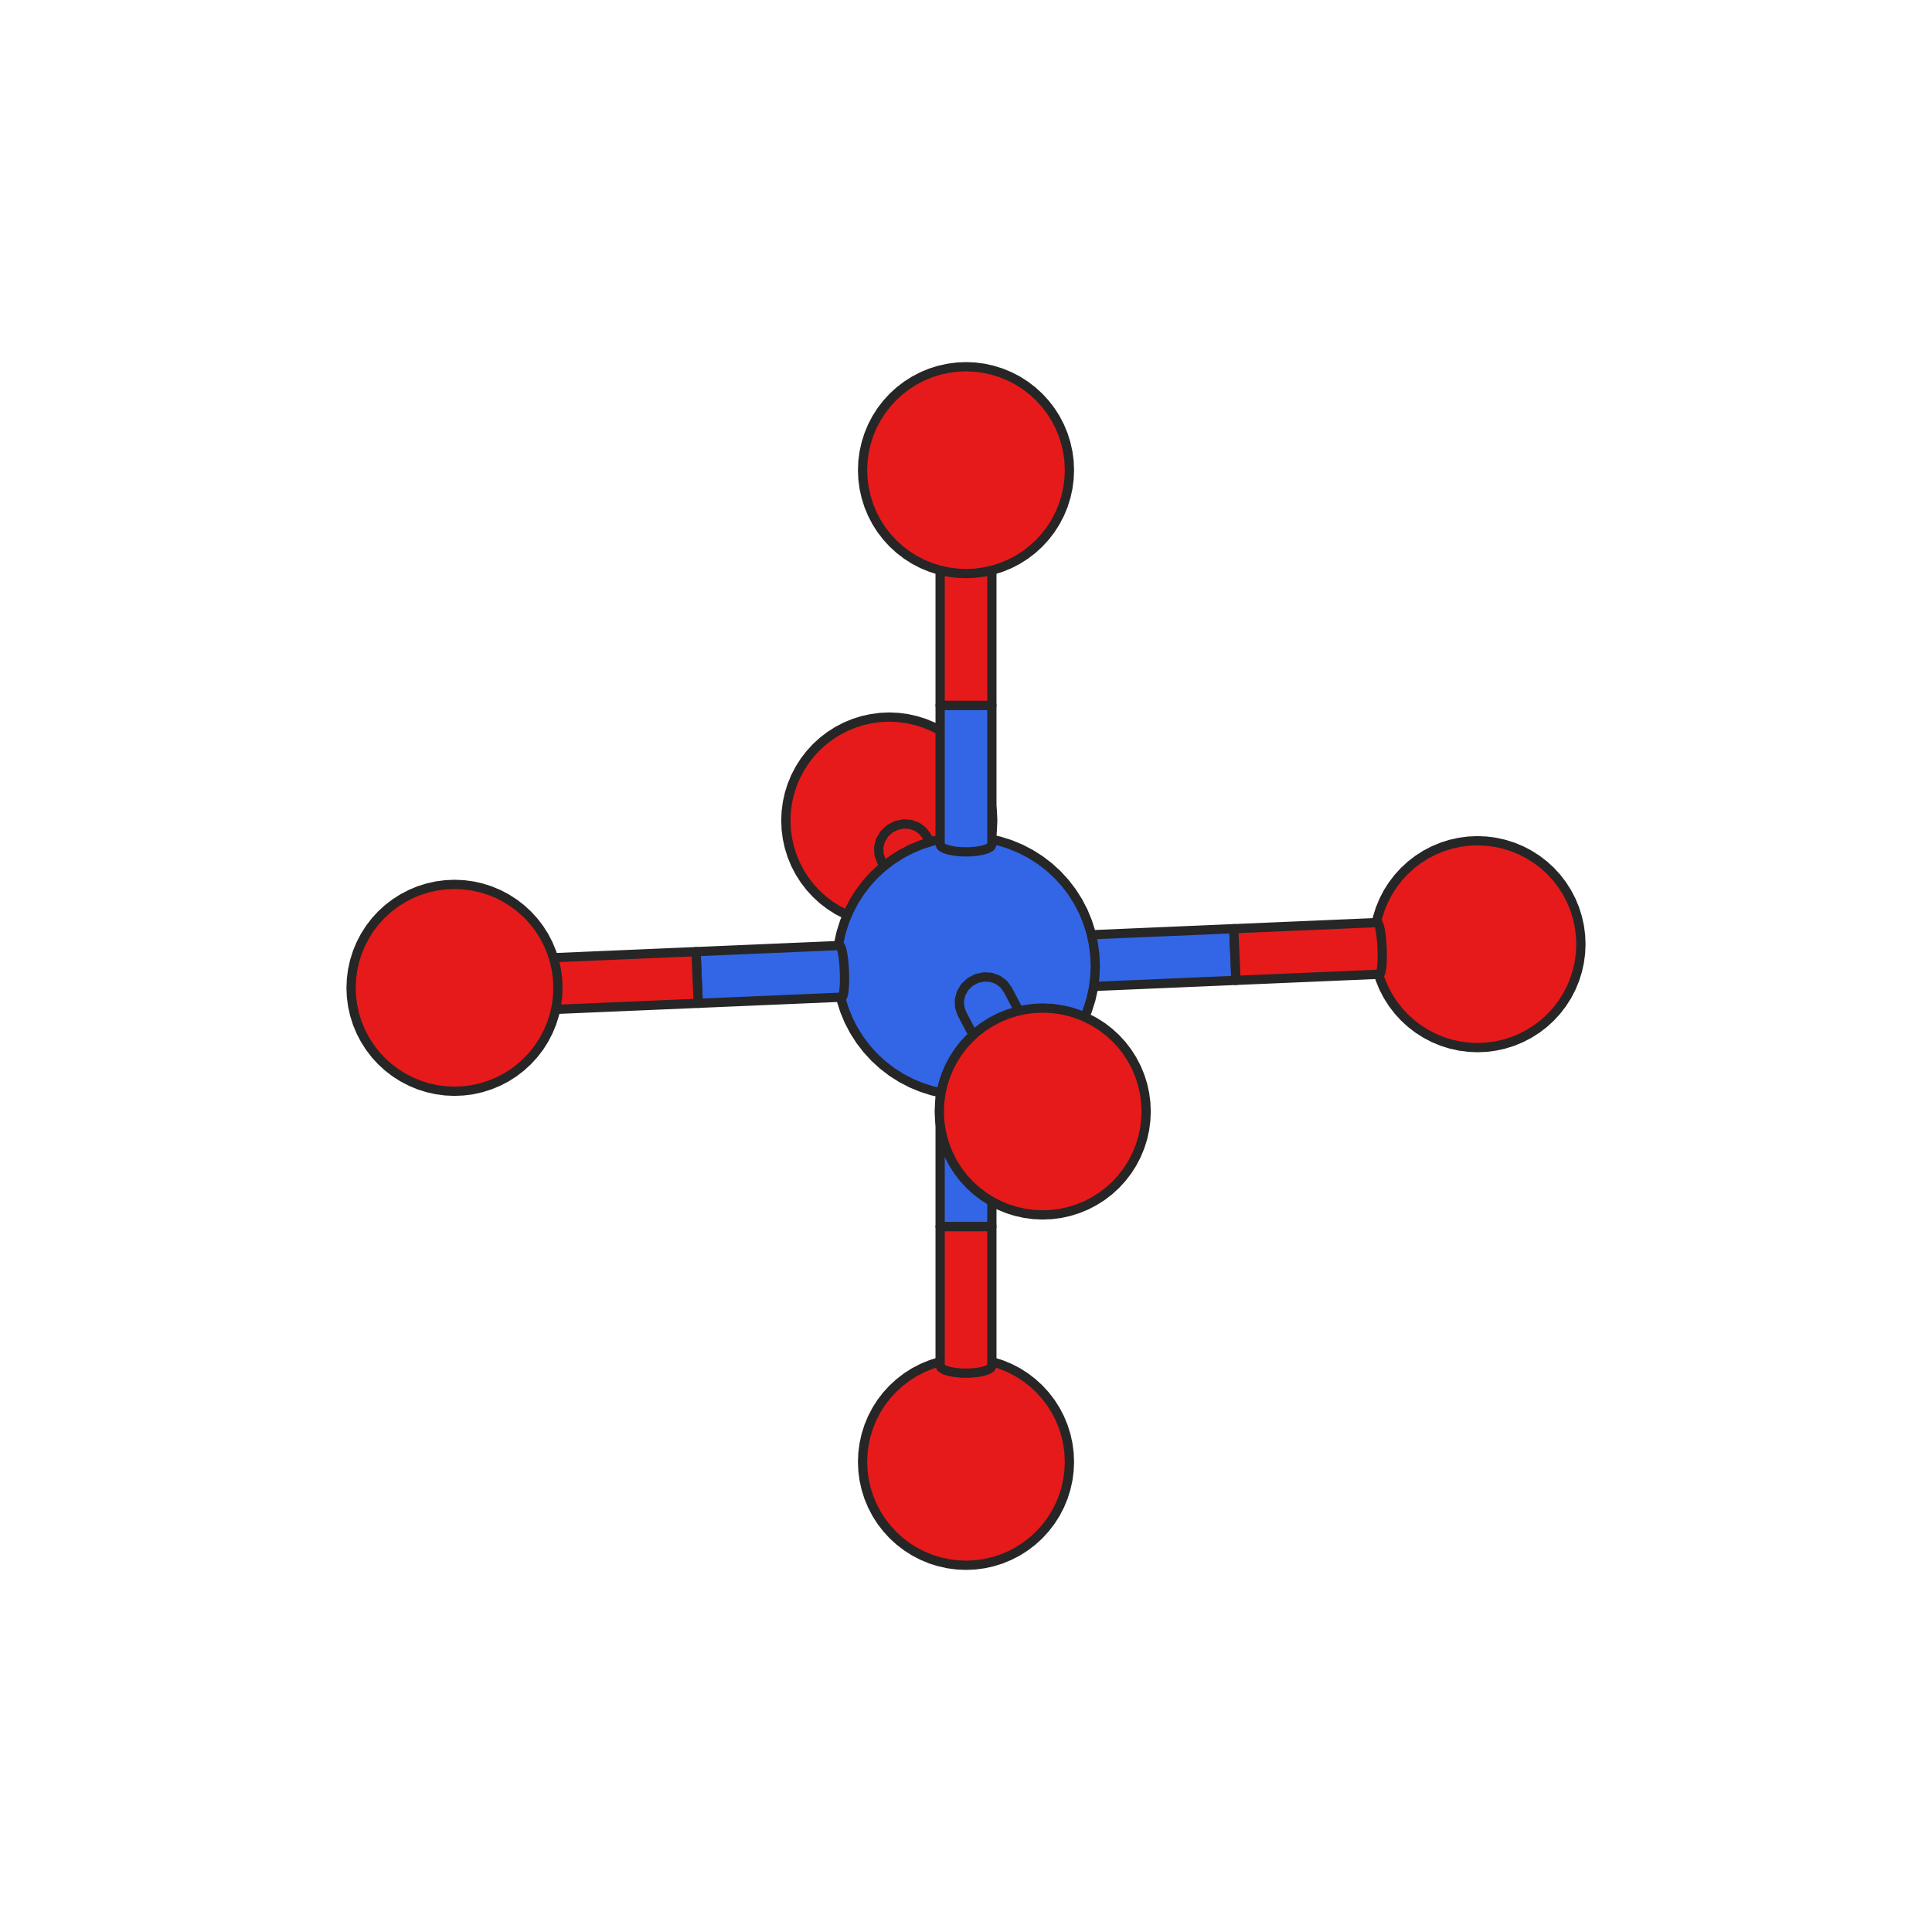
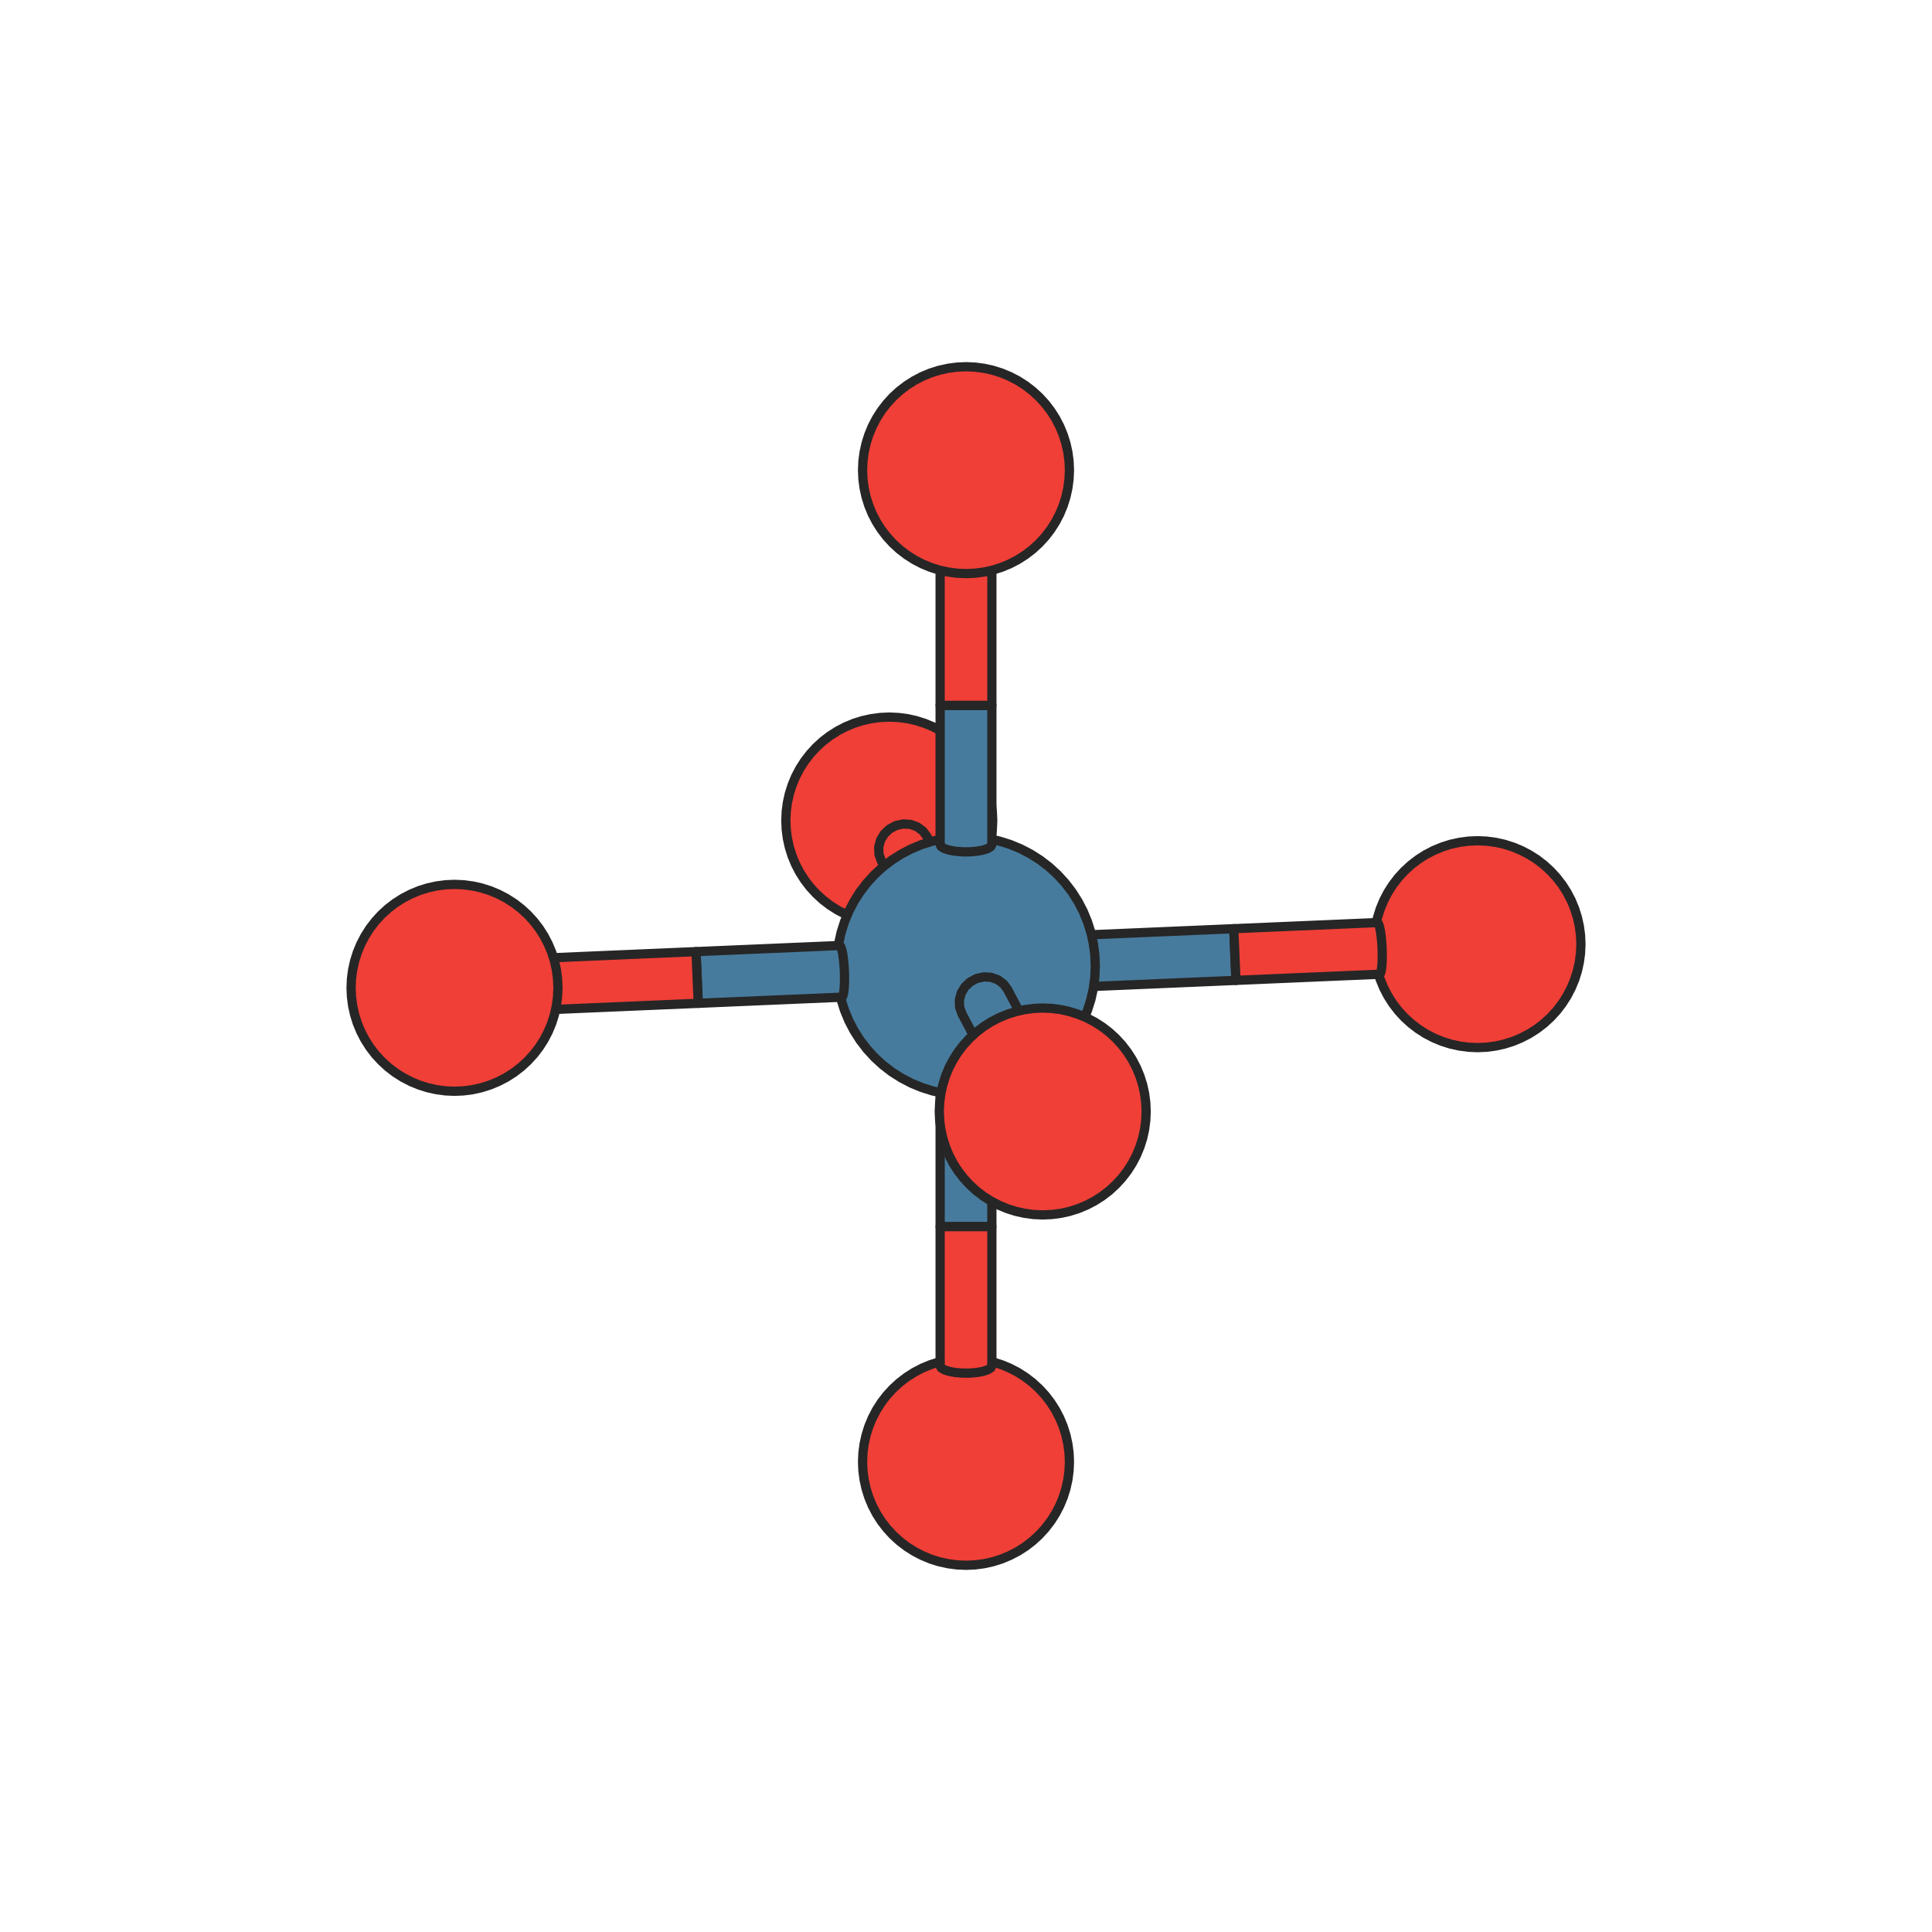
<svg xmlns="http://www.w3.org/2000/svg" width="208.8pt" height="208.8pt" viewBox="0 0 208.8 208.8" version="1.1">
  <defs>
    <style type="text/css">*{stroke-linejoin: round; stroke-linecap: butt}</style>
  </defs>
  <g id="figure_1">
    <g id="patch_1">
      <path d="M 0 208.8  L 208.8 208.8  L 208.8 0  L 0 0  z " style="fill: #ffffff" />
    </g>
    <g id="axes_1">
      <g id="PolyCollection_1">
-         <path d="M 107.288 88.677  L 107.245 87.703  L 107.118 86.736  L 106.907 85.784  L 106.613 84.854  L 106.24 83.953  L 105.79 83.088  L 105.266 82.265  L 104.672 81.492  L 104.013 80.773  L 103.294 80.114  L 102.52 79.52  L 101.698 78.996  L 100.833 78.546  L 99.932 78.172  L 99.002 77.879  L 98.05 77.668  L 97.083 77.541  L 96.108 77.498  L 95.134 77.541  L 94.167 77.668  L 93.215 77.879  L 92.285 78.172  L 91.384 78.546  L 90.519 78.996  L 89.696 79.52  L 88.922 80.114  L 88.203 80.773  L 87.545 81.492  L 86.951 82.265  L 86.427 83.088  L 85.976 83.953  L 85.603 84.854  L 85.31 85.784  L 85.099 86.736  L 84.972 87.703  L 84.929 88.677  L 84.972 89.652  L 85.099 90.619  L 85.31 91.571  L 85.603 92.501  L 85.976 93.402  L 86.427 94.267  L 86.951 95.09  L 87.545 95.863  L 88.203 96.582  L 88.922 97.241  L 89.696 97.835  L 90.519 98.359  L 91.384 98.809  L 92.285 99.183  L 93.215 99.476  L 94.167 99.687  L 95.134 99.814  L 96.108 99.857  L 97.083 99.814  L 98.05 99.687  L 99.002 99.476  L 99.932 99.183  L 100.833 98.809  L 101.698 98.359  L 102.52 97.835  L 103.294 97.241  L 104.013 96.582  L 104.672 95.863  L 105.266 95.09  L 105.79 94.267  L 106.24 93.402  L 106.613 92.501  L 106.907 91.571  L 107.118 90.619  L 107.245 89.652  L 107.288 88.677  z " clip-path="url(#p49902797a4)" style="fill: #e61a1a; stroke: #262626" />
-         <path d="M 115.579 157.988  L 115.537 157.013  L 115.409 156.046  L 115.198 155.094  L 114.905 154.164  L 114.532 153.263  L 114.082 152.398  L 113.558 151.575  L 112.964 150.802  L 112.305 150.083  L 111.586 149.424  L 110.812 148.83  L 109.99 148.306  L 109.125 147.856  L 108.224 147.483  L 107.293 147.189  L 106.341 146.978  L 105.374 146.851  L 104.4 146.808  L 103.426 146.851  L 102.459 146.978  L 101.507 147.189  L 100.576 147.483  L 99.675 147.856  L 98.81 148.306  L 97.988 148.83  L 97.214 149.424  L 96.495 150.083  L 95.836 150.802  L 95.242 151.575  L 94.718 152.398  L 94.268 153.263  L 93.895 154.164  L 93.602 155.094  L 93.391 156.046  L 93.263 157.013  L 93.221 157.988  L 93.263 158.962  L 93.391 159.929  L 93.602 160.881  L 93.895 161.811  L 94.268 162.712  L 94.718 163.577  L 95.242 164.4  L 95.836 165.173  L 96.495 165.893  L 97.214 166.551  L 97.988 167.145  L 98.81 167.669  L 99.675 168.119  L 100.576 168.493  L 101.507 168.786  L 102.459 168.997  L 103.426 169.124  L 104.4 169.167  L 105.374 169.124  L 106.341 168.997  L 107.293 168.786  L 108.224 168.493  L 109.125 168.119  L 109.99 167.669  L 110.812 167.145  L 111.586 166.551  L 112.305 165.893  L 112.964 165.173  L 113.558 164.4  L 114.082 163.577  L 114.532 162.712  L 114.905 161.811  L 115.198 160.881  L 115.409 159.929  L 115.537 158.962  L 115.579 157.988  z " clip-path="url(#p49902797a4)" style="fill: #e61a1a; stroke: #262626" />
-         <path d="M 170.857 102.042  L 170.815 101.067  L 170.687 100.1  L 170.476 99.148  L 170.183 98.218  L 169.81 97.317  L 169.359 96.452  L 168.835 95.629  L 168.242 94.856  L 167.583 94.137  L 166.864 93.478  L 166.09 92.884  L 165.267 92.36  L 164.402 91.91  L 163.501 91.537  L 162.571 91.243  L 161.619 91.032  L 160.652 90.905  L 159.678 90.862  L 158.703 90.905  L 157.737 91.032  L 156.784 91.243  L 155.854 91.537  L 154.953 91.91  L 154.088 92.36  L 153.266 92.884  L 152.492 93.478  L 151.773 94.137  L 151.114 94.856  L 150.52 95.629  L 149.996 96.452  L 149.546 97.317  L 149.173 98.218  L 148.879 99.148  L 148.668 100.1  L 148.541 101.067  L 148.499 102.042  L 148.541 103.016  L 148.668 103.983  L 148.879 104.935  L 149.173 105.865  L 149.546 106.766  L 149.996 107.631  L 150.52 108.454  L 151.114 109.228  L 151.773 109.947  L 152.492 110.605  L 153.266 111.199  L 154.088 111.723  L 154.953 112.173  L 155.854 112.547  L 156.784 112.84  L 157.737 113.051  L 158.703 113.178  L 159.678 113.221  L 160.652 113.178  L 161.619 113.051  L 162.571 112.84  L 163.501 112.547  L 164.402 112.173  L 165.267 111.723  L 166.09 111.199  L 166.864 110.605  L 167.583 109.947  L 168.242 109.228  L 168.835 108.454  L 169.359 107.631  L 169.81 106.766  L 170.183 105.865  L 170.476 104.935  L 170.687 103.983  L 170.815 103.016  L 170.857 102.042  z " clip-path="url(#p49902797a4)" style="fill: #e61a1a; stroke: #262626" />
-         <path d="M 99.897 101.853  L 100.345 102.46  L 100.958 102.913  L 101.684 103.174  L 102.466 103.222  L 103.241 103.054  L 103.944 102.683  L 104.52 102.139  L 104.922 101.466  L 105.117 100.719  L 105.089 99.958  L 104.841 99.245  L 102.514 94.832  L 97.569 97.439  z " clip-path="url(#p49902797a4)" style="fill: #3366e6; stroke: #262626" />
-         <path d="M 97.569 97.439  L 102.514 94.832  L 100.186 90.418  L 99.738 89.811  L 99.125 89.358  L 98.399 89.097  L 97.617 89.049  L 96.842 89.217  L 96.139 89.588  L 95.563 90.132  L 95.161 90.805  L 94.966 91.552  L 94.994 92.313  L 95.242 93.026  z " clip-path="url(#p49902797a4)" style="fill: #e61a1a; stroke: #262626" />
-         <path d="M 107.195 117.526  L 107.082 117.302  L 106.751 117.096  L 106.23 116.925  L 105.561 116.803  L 104.798 116.739  L 104.002 116.739  L 103.239 116.803  L 102.57 116.925  L 102.049 117.096  L 101.718 117.302  L 101.605 117.526  L 101.605 132.568  L 107.195 132.568  z " clip-path="url(#p49902797a4)" style="fill: #3366e6; stroke: #262626" />
-         <path d="M 107.195 132.568  L 101.605 132.568  L 101.605 147.61  L 101.718 147.834  L 102.049 148.04  L 102.57 148.211  L 103.239 148.333  L 104.002 148.397  L 104.798 148.397  L 105.561 148.333  L 106.23 148.211  L 106.751 148.04  L 107.082 147.834  L 107.195 147.61  z " clip-path="url(#p49902797a4)" style="fill: #e61a1a; stroke: #262626" />
-         <path d="M 117.821 101.03  L 117.714 101.148  L 117.625 101.482  L 117.562 102.007  L 117.53 102.678  L 117.53 103.442  L 117.564 104.236  L 117.629 104.998  L 117.718 105.664  L 117.826 106.18  L 117.943 106.506  L 118.059 106.615  L 133.576 105.953  L 133.338 100.368  z " clip-path="url(#p49902797a4)" style="fill: #3366e6; stroke: #262626" />
-         <path d="M 133.338 100.368  L 133.576 105.953  L 149.092 105.291  L 149.2 105.173  L 149.288 104.838  L 149.351 104.314  L 149.384 103.643  L 149.383 102.879  L 149.349 102.084  L 149.285 101.323  L 149.195 100.657  L 149.088 100.14  L 148.971 99.814  L 148.854 99.706  z " clip-path="url(#p49902797a4)" style="fill: #e61a1a; stroke: #262626" />
-         <path d="M 118.374 104.4  L 118.321 103.182  L 118.162 101.973  L 117.898 100.783  L 117.531 99.621  L 117.065 98.494  L 116.502 97.413  L 115.847 96.385  L 115.105 95.418  L 114.281 94.519  L 113.382 93.695  L 112.415 92.953  L 111.387 92.298  L 110.306 91.735  L 109.179 91.269  L 108.017 90.902  L 106.827 90.638  L 105.618 90.479  L 104.4 90.426  L 103.182 90.479  L 101.973 90.638  L 100.783 90.902  L 99.621 91.269  L 98.494 91.735  L 97.413 92.298  L 96.385 92.953  L 95.418 93.695  L 94.519 94.519  L 93.695 95.418  L 92.953 96.385  L 92.298 97.413  L 91.735 98.494  L 91.269 99.621  L 90.902 100.783  L 90.638 101.973  L 90.479 103.182  L 90.426 104.4  L 90.479 105.618  L 90.638 106.827  L 90.902 108.017  L 91.269 109.179  L 91.735 110.306  L 92.298 111.387  L 92.953 112.415  L 93.695 113.382  L 94.519 114.281  L 95.418 115.105  L 96.385 115.847  L 97.413 116.502  L 98.494 117.065  L 99.621 117.531  L 100.783 117.898  L 101.973 118.162  L 103.182 118.321  L 104.4 118.374  L 105.618 118.321  L 106.827 118.162  L 108.017 117.898  L 109.179 117.531  L 110.306 117.065  L 111.387 116.502  L 112.415 115.847  L 113.382 115.105  L 114.281 114.281  L 115.105 113.382  L 115.847 112.415  L 116.502 111.387  L 117.065 110.306  L 117.531 109.179  L 117.898 108.017  L 118.162 106.827  L 118.321 105.618  L 118.374 104.4  z " clip-path="url(#p49902797a4)" style="fill: #3366e6; stroke: #262626" />
-         <path d="M 90.979 107.77  L 91.086 107.652  L 91.175 107.318  L 91.238 106.793  L 91.27 106.122  L 91.27 105.358  L 91.236 104.564  L 91.171 103.802  L 91.082 103.136  L 90.974 102.62  L 90.857 102.294  L 90.741 102.185  L 75.224 102.847  L 75.462 108.432  z " clip-path="url(#p49902797a4)" style="fill: #3366e6; stroke: #262626" />
-         <path d="M 75.462 108.432  L 75.224 102.847  L 59.708 103.509  L 59.601 103.627  L 59.512 103.962  L 59.449 104.486  L 59.416 105.157  L 59.417 105.921  L 59.451 106.716  L 59.515 107.477  L 59.605 108.143  L 59.712 108.66  L 59.829 108.986  L 59.946 109.094  z " clip-path="url(#p49902797a4)" style="fill: #e61a1a; stroke: #262626" />
-         <path d="M 60.301 106.758  L 60.259 105.784  L 60.132 104.817  L 59.921 103.865  L 59.627 102.935  L 59.254 102.034  L 58.804 101.169  L 58.28 100.346  L 57.686 99.572  L 57.027 98.853  L 56.308 98.195  L 55.534 97.601  L 54.712 97.077  L 53.847 96.627  L 52.946 96.253  L 52.016 95.96  L 51.063 95.749  L 50.097 95.622  L 49.122 95.579  L 48.148 95.622  L 47.181 95.749  L 46.229 95.96  L 45.299 96.253  L 44.398 96.627  L 43.533 97.077  L 42.71 97.601  L 41.936 98.195  L 41.217 98.853  L 40.558 99.572  L 39.965 100.346  L 39.441 101.169  L 38.99 102.034  L 38.617 102.935  L 38.324 103.865  L 38.113 104.817  L 37.985 105.784  L 37.943 106.758  L 37.985 107.733  L 38.113 108.7  L 38.324 109.652  L 38.617 110.582  L 38.99 111.483  L 39.441 112.348  L 39.965 113.171  L 40.558 113.944  L 41.217 114.663  L 41.936 115.322  L 42.71 115.916  L 43.533 116.44  L 44.398 116.89  L 45.299 117.263  L 46.229 117.557  L 47.181 117.768  L 48.148 117.895  L 49.122 117.938  L 50.097 117.895  L 51.063 117.768  L 52.016 117.557  L 52.946 117.263  L 53.847 116.89  L 54.712 116.44  L 55.534 115.916  L 56.308 115.322  L 57.027 114.663  L 57.686 113.944  L 58.28 113.171  L 58.804 112.348  L 59.254 111.483  L 59.627 110.582  L 59.921 109.652  L 60.132 108.7  L 60.259 107.733  L 60.301 106.758  z " clip-path="url(#p49902797a4)" style="fill: #e61a1a; stroke: #262626" />
-         <path d="M 101.605 91.274  L 101.718 91.498  L 102.049 91.704  L 102.57 91.875  L 103.239 91.997  L 104.002 92.061  L 104.798 92.061  L 105.561 91.997  L 106.23 91.875  L 106.751 91.704  L 107.082 91.498  L 107.195 91.274  L 107.195 76.232  L 101.605 76.232  z " clip-path="url(#p49902797a4)" style="fill: #3366e6; stroke: #262626" />
-         <path d="M 101.605 76.232  L 107.195 76.232  L 107.195 61.19  L 107.082 60.966  L 106.751 60.76  L 106.23 60.589  L 105.561 60.467  L 104.798 60.403  L 104.002 60.403  L 103.239 60.467  L 102.57 60.589  L 102.049 60.76  L 101.718 60.966  L 101.605 61.19  z " clip-path="url(#p49902797a4)" style="fill: #e61a1a; stroke: #262626" />
-         <path d="M 115.579 50.812  L 115.537 49.838  L 115.409 48.871  L 115.198 47.919  L 114.905 46.989  L 114.532 46.088  L 114.082 45.223  L 113.558 44.4  L 112.964 43.627  L 112.305 42.907  L 111.586 42.249  L 110.812 41.655  L 109.99 41.131  L 109.125 40.681  L 108.224 40.307  L 107.293 40.014  L 106.341 39.803  L 105.374 39.676  L 104.4 39.633  L 103.426 39.676  L 102.459 39.803  L 101.507 40.014  L 100.576 40.307  L 99.675 40.681  L 98.81 41.131  L 97.988 41.655  L 97.214 42.249  L 96.495 42.907  L 95.836 43.627  L 95.242 44.4  L 94.718 45.223  L 94.268 46.088  L 93.895 46.989  L 93.602 47.919  L 93.391 48.871  L 93.263 49.838  L 93.221 50.812  L 93.263 51.787  L 93.391 52.754  L 93.602 53.706  L 93.895 54.636  L 94.268 55.537  L 94.718 56.402  L 95.242 57.225  L 95.836 57.998  L 96.495 58.717  L 97.214 59.376  L 97.988 59.97  L 98.81 60.494  L 99.675 60.944  L 100.576 61.317  L 101.507 61.611  L 102.459 61.822  L 103.426 61.949  L 104.4 61.992  L 105.374 61.949  L 106.341 61.822  L 107.293 61.611  L 108.224 61.317  L 109.125 60.944  L 109.99 60.494  L 110.812 59.97  L 111.586 59.376  L 112.305 58.717  L 112.964 57.998  L 113.558 57.225  L 114.082 56.402  L 114.532 55.537  L 114.905 54.636  L 115.198 53.706  L 115.409 52.754  L 115.537 51.787  L 115.579 50.812  z " clip-path="url(#p49902797a4)" style="fill: #e61a1a; stroke: #262626" />
-         <path d="M 108.903 106.947  L 108.455 106.34  L 107.842 105.887  L 107.116 105.626  L 106.334 105.578  L 105.559 105.746  L 104.856 106.117  L 104.28 106.661  L 103.878 107.334  L 103.683 108.081  L 103.711 108.842  L 103.959 109.555  L 106.286 113.968  L 111.231 111.361  z " clip-path="url(#p49902797a4)" style="fill: #3366e6; stroke: #262626" />
-         <path d="M 111.231 111.361  L 106.286 113.968  L 108.614 118.382  L 109.062 118.989  L 109.675 119.442  L 110.401 119.703  L 111.183 119.751  L 111.958 119.583  L 112.661 119.212  L 113.237 118.668  L 113.639 117.995  L 113.834 117.248  L 113.806 116.487  L 113.558 115.774  z " clip-path="url(#p49902797a4)" style="fill: #e61a1a; stroke: #262626" />
-         <path d="M 123.871 120.123  L 123.828 119.148  L 123.701 118.181  L 123.49 117.229  L 123.197 116.299  L 122.824 115.398  L 122.373 114.533  L 121.849 113.71  L 121.255 112.937  L 120.597 112.218  L 119.878 111.559  L 119.104 110.965  L 118.281 110.441  L 117.416 109.991  L 116.515 109.617  L 115.585 109.324  L 114.633 109.113  L 113.666 108.986  L 112.692 108.943  L 111.717 108.986  L 110.75 109.113  L 109.798 109.324  L 108.868 109.617  L 107.967 109.991  L 107.102 110.441  L 106.28 110.965  L 105.506 111.559  L 104.787 112.218  L 104.128 112.937  L 103.534 113.71  L 103.01 114.533  L 102.56 115.398  L 102.187 116.299  L 101.893 117.229  L 101.682 118.181  L 101.555 119.148  L 101.512 120.123  L 101.555 121.097  L 101.682 122.064  L 101.893 123.016  L 102.187 123.946  L 102.56 124.847  L 103.01 125.712  L 103.534 126.535  L 104.128 127.308  L 104.787 128.027  L 105.506 128.686  L 106.28 129.28  L 107.102 129.804  L 107.967 130.254  L 108.868 130.628  L 109.798 130.921  L 110.75 131.132  L 111.717 131.259  L 112.692 131.302  L 113.666 131.259  L 114.633 131.132  L 115.585 130.921  L 116.515 130.628  L 117.416 130.254  L 118.281 129.804  L 119.104 129.28  L 119.878 128.686  L 120.597 128.027  L 121.255 127.308  L 121.849 126.535  L 122.373 125.712  L 122.824 124.847  L 123.197 123.946  L 123.49 123.016  L 123.701 122.064  L 123.828 121.097  L 123.871 120.123  z " clip-path="url(#p49902797a4)" style="fill: #e61a1a; stroke: #262626" />
+         <path d="M 107.288 88.677  L 107.245 87.703  L 107.118 86.736  L 106.907 85.784  L 106.613 84.854  L 106.24 83.953  L 105.79 83.088  L 105.266 82.265  L 104.672 81.492  L 104.013 80.773  L 103.294 80.114  L 102.52 79.52  L 101.698 78.996  L 100.833 78.546  L 99.932 78.172  L 99.002 77.879  L 98.05 77.668  L 97.083 77.541  L 96.108 77.498  L 95.134 77.541  L 94.167 77.668  L 93.215 77.879  L 92.285 78.172  L 91.384 78.546  L 90.519 78.996  L 89.696 79.52  L 88.922 80.114  L 88.203 80.773  L 87.545 81.492  L 86.951 82.265  L 86.427 83.088  L 85.976 83.953  L 85.603 84.854  L 85.31 85.784  L 85.099 86.736  L 84.972 87.703  L 84.929 88.677  L 84.972 89.652  L 85.099 90.619  L 85.31 91.571  L 85.603 92.501  L 85.976 93.402  L 86.427 94.267  L 86.951 95.09  L 87.545 95.863  L 88.203 96.582  L 88.922 97.241  L 89.696 97.835  L 90.519 98.359  L 91.384 98.809  L 92.285 99.183  L 93.215 99.476  L 94.167 99.687  L 95.134 99.814  L 96.108 99.857  L 97.083 99.814  L 98.05 99.687  L 99.002 99.476  L 99.932 99.183  L 100.833 98.809  L 101.698 98.359  L 102.52 97.835  L 103.294 97.241  L 104.013 96.582  L 104.672 95.863  L 105.266 95.09  L 105.79 94.267  L 106.24 93.402  L 106.613 92.501  L 106.907 91.571  L 107.118 90.619  L 107.245 89.652  L 107.288 88.677  z " clip-path="url(#p152fdae60b)" style="fill: #f03f37; stroke: #262626" />
+         <path d="M 115.579 157.988  L 115.537 157.013  L 115.409 156.046  L 115.198 155.094  L 114.905 154.164  L 114.532 153.263  L 114.082 152.398  L 113.558 151.575  L 112.964 150.802  L 112.305 150.083  L 111.586 149.424  L 110.812 148.83  L 109.99 148.306  L 109.125 147.856  L 108.224 147.483  L 107.293 147.189  L 106.341 146.978  L 105.374 146.851  L 104.4 146.808  L 103.426 146.851  L 102.459 146.978  L 101.507 147.189  L 100.576 147.483  L 99.675 147.856  L 98.81 148.306  L 97.988 148.83  L 97.214 149.424  L 96.495 150.083  L 95.836 150.802  L 95.242 151.575  L 94.718 152.398  L 94.268 153.263  L 93.895 154.164  L 93.602 155.094  L 93.391 156.046  L 93.263 157.013  L 93.221 157.988  L 93.263 158.962  L 93.391 159.929  L 93.602 160.881  L 93.895 161.811  L 94.268 162.712  L 94.718 163.577  L 95.242 164.4  L 95.836 165.173  L 96.495 165.893  L 97.214 166.551  L 97.988 167.145  L 98.81 167.669  L 99.675 168.119  L 100.576 168.493  L 101.507 168.786  L 102.459 168.997  L 103.426 169.124  L 104.4 169.167  L 105.374 169.124  L 106.341 168.997  L 107.293 168.786  L 108.224 168.493  L 109.125 168.119  L 109.99 167.669  L 110.812 167.145  L 111.586 166.551  L 112.305 165.893  L 112.964 165.173  L 113.558 164.4  L 114.082 163.577  L 114.532 162.712  L 114.905 161.811  L 115.198 160.881  L 115.409 159.929  L 115.537 158.962  L 115.579 157.988  z " clip-path="url(#p152fdae60b)" style="fill: #f03f37; stroke: #262626" />
+         <path d="M 170.857 102.042  L 170.815 101.067  L 170.687 100.1  L 170.476 99.148  L 170.183 98.218  L 169.81 97.317  L 169.359 96.452  L 168.835 95.629  L 168.242 94.856  L 167.583 94.137  L 166.864 93.478  L 166.09 92.884  L 165.267 92.36  L 164.402 91.91  L 163.501 91.537  L 162.571 91.243  L 161.619 91.032  L 160.652 90.905  L 159.678 90.862  L 158.703 90.905  L 157.737 91.032  L 156.784 91.243  L 155.854 91.537  L 154.953 91.91  L 154.088 92.36  L 153.266 92.884  L 152.492 93.478  L 151.773 94.137  L 151.114 94.856  L 150.52 95.629  L 149.996 96.452  L 149.546 97.317  L 149.173 98.218  L 148.879 99.148  L 148.668 100.1  L 148.541 101.067  L 148.499 102.042  L 148.541 103.016  L 148.668 103.983  L 148.879 104.935  L 149.173 105.865  L 149.546 106.766  L 149.996 107.631  L 150.52 108.454  L 151.114 109.228  L 151.773 109.947  L 152.492 110.605  L 153.266 111.199  L 154.088 111.723  L 154.953 112.173  L 155.854 112.547  L 156.784 112.84  L 157.737 113.051  L 158.703 113.178  L 159.678 113.221  L 160.652 113.178  L 161.619 113.051  L 162.571 112.84  L 163.501 112.547  L 164.402 112.173  L 165.267 111.723  L 166.09 111.199  L 166.864 110.605  L 167.583 109.947  L 168.242 109.228  L 168.835 108.454  L 169.359 107.631  L 169.81 106.766  L 170.183 105.865  L 170.476 104.935  L 170.687 103.983  L 170.815 103.016  L 170.857 102.042  z " clip-path="url(#p152fdae60b)" style="fill: #f03f37; stroke: #262626" />
+         <path d="M 99.897 101.853  L 100.345 102.46  L 100.958 102.913  L 101.684 103.174  L 102.466 103.222  L 103.241 103.054  L 103.944 102.683  L 104.52 102.139  L 104.922 101.466  L 105.117 100.719  L 105.089 99.958  L 104.841 99.245  L 102.514 94.832  L 97.569 97.439  z " clip-path="url(#p152fdae60b)" style="fill: #477b9d; stroke: #262626" />
+         <path d="M 97.569 97.439  L 102.514 94.832  L 100.186 90.418  L 99.738 89.811  L 99.125 89.358  L 98.399 89.097  L 97.617 89.049  L 96.842 89.217  L 96.139 89.588  L 95.563 90.132  L 95.161 90.805  L 94.966 91.552  L 94.994 92.313  L 95.242 93.026  z " clip-path="url(#p152fdae60b)" style="fill: #f03f37; stroke: #262626" />
+         <path d="M 107.195 117.526  L 107.082 117.302  L 106.751 117.096  L 106.23 116.925  L 105.561 116.803  L 104.798 116.739  L 104.002 116.739  L 103.239 116.803  L 102.57 116.925  L 102.049 117.096  L 101.718 117.302  L 101.605 117.526  L 101.605 132.568  L 107.195 132.568  z " clip-path="url(#p152fdae60b)" style="fill: #477b9d; stroke: #262626" />
+         <path d="M 107.195 132.568  L 101.605 132.568  L 101.605 147.61  L 101.718 147.834  L 102.049 148.04  L 102.57 148.211  L 103.239 148.333  L 104.002 148.397  L 104.798 148.397  L 105.561 148.333  L 106.23 148.211  L 106.751 148.04  L 107.082 147.834  L 107.195 147.61  z " clip-path="url(#p152fdae60b)" style="fill: #f03f37; stroke: #262626" />
+         <path d="M 117.821 101.03  L 117.714 101.148  L 117.625 101.482  L 117.562 102.007  L 117.53 102.678  L 117.53 103.442  L 117.564 104.236  L 117.629 104.998  L 117.718 105.664  L 117.826 106.18  L 117.943 106.506  L 118.059 106.615  L 133.576 105.953  L 133.338 100.368  z " clip-path="url(#p152fdae60b)" style="fill: #477b9d; stroke: #262626" />
+         <path d="M 133.338 100.368  L 133.576 105.953  L 149.092 105.291  L 149.2 105.173  L 149.288 104.838  L 149.351 104.314  L 149.384 103.643  L 149.383 102.879  L 149.349 102.084  L 149.285 101.323  L 149.195 100.657  L 149.088 100.14  L 148.971 99.814  L 148.854 99.706  z " clip-path="url(#p152fdae60b)" style="fill: #f03f37; stroke: #262626" />
+         <path d="M 118.374 104.4  L 118.321 103.182  L 118.162 101.973  L 117.898 100.783  L 117.531 99.621  L 117.065 98.494  L 116.502 97.413  L 115.847 96.385  L 115.105 95.418  L 114.281 94.519  L 113.382 93.695  L 112.415 92.953  L 111.387 92.298  L 110.306 91.735  L 109.179 91.269  L 108.017 90.902  L 106.827 90.638  L 105.618 90.479  L 104.4 90.426  L 103.182 90.479  L 101.973 90.638  L 100.783 90.902  L 99.621 91.269  L 98.494 91.735  L 97.413 92.298  L 96.385 92.953  L 95.418 93.695  L 94.519 94.519  L 93.695 95.418  L 92.953 96.385  L 92.298 97.413  L 91.735 98.494  L 91.269 99.621  L 90.902 100.783  L 90.638 101.973  L 90.479 103.182  L 90.426 104.4  L 90.479 105.618  L 90.638 106.827  L 90.902 108.017  L 91.269 109.179  L 91.735 110.306  L 92.298 111.387  L 92.953 112.415  L 93.695 113.382  L 94.519 114.281  L 95.418 115.105  L 96.385 115.847  L 97.413 116.502  L 98.494 117.065  L 99.621 117.531  L 100.783 117.898  L 101.973 118.162  L 103.182 118.321  L 104.4 118.374  L 105.618 118.321  L 106.827 118.162  L 108.017 117.898  L 109.179 117.531  L 110.306 117.065  L 111.387 116.502  L 112.415 115.847  L 113.382 115.105  L 114.281 114.281  L 115.105 113.382  L 115.847 112.415  L 116.502 111.387  L 117.065 110.306  L 117.531 109.179  L 117.898 108.017  L 118.162 106.827  L 118.321 105.618  L 118.374 104.4  z " clip-path="url(#p152fdae60b)" style="fill: #477b9d; stroke: #262626" />
+         <path d="M 90.979 107.77  L 91.086 107.652  L 91.175 107.318  L 91.238 106.793  L 91.27 106.122  L 91.27 105.358  L 91.236 104.564  L 91.171 103.802  L 91.082 103.136  L 90.974 102.62  L 90.857 102.294  L 90.741 102.185  L 75.224 102.847  L 75.462 108.432  z " clip-path="url(#p152fdae60b)" style="fill: #477b9d; stroke: #262626" />
+         <path d="M 75.462 108.432  L 75.224 102.847  L 59.708 103.509  L 59.601 103.627  L 59.512 103.962  L 59.449 104.486  L 59.416 105.157  L 59.417 105.921  L 59.451 106.716  L 59.515 107.477  L 59.605 108.143  L 59.712 108.66  L 59.829 108.986  L 59.946 109.094  z " clip-path="url(#p152fdae60b)" style="fill: #f03f37; stroke: #262626" />
+         <path d="M 60.301 106.758  L 60.259 105.784  L 60.132 104.817  L 59.921 103.865  L 59.627 102.935  L 59.254 102.034  L 58.804 101.169  L 58.28 100.346  L 57.686 99.572  L 57.027 98.853  L 56.308 98.195  L 55.534 97.601  L 54.712 97.077  L 53.847 96.627  L 52.946 96.253  L 52.016 95.96  L 51.063 95.749  L 50.097 95.622  L 49.122 95.579  L 48.148 95.622  L 47.181 95.749  L 46.229 95.96  L 45.299 96.253  L 44.398 96.627  L 43.533 97.077  L 42.71 97.601  L 41.936 98.195  L 41.217 98.853  L 40.558 99.572  L 39.965 100.346  L 39.441 101.169  L 38.99 102.034  L 38.617 102.935  L 38.324 103.865  L 38.113 104.817  L 37.985 105.784  L 37.943 106.758  L 37.985 107.733  L 38.113 108.7  L 38.324 109.652  L 38.617 110.582  L 38.99 111.483  L 39.441 112.348  L 39.965 113.171  L 40.558 113.944  L 41.217 114.663  L 41.936 115.322  L 42.71 115.916  L 43.533 116.44  L 44.398 116.89  L 45.299 117.263  L 46.229 117.557  L 47.181 117.768  L 48.148 117.895  L 49.122 117.938  L 50.097 117.895  L 51.063 117.768  L 52.016 117.557  L 52.946 117.263  L 53.847 116.89  L 54.712 116.44  L 55.534 115.916  L 56.308 115.322  L 57.027 114.663  L 57.686 113.944  L 58.28 113.171  L 58.804 112.348  L 59.254 111.483  L 59.627 110.582  L 59.921 109.652  L 60.132 108.7  L 60.259 107.733  L 60.301 106.758  z " clip-path="url(#p152fdae60b)" style="fill: #f03f37; stroke: #262626" />
+         <path d="M 101.605 91.274  L 101.718 91.498  L 102.049 91.704  L 102.57 91.875  L 103.239 91.997  L 104.002 92.061  L 104.798 92.061  L 105.561 91.997  L 106.23 91.875  L 106.751 91.704  L 107.082 91.498  L 107.195 91.274  L 107.195 76.232  L 101.605 76.232  z " clip-path="url(#p152fdae60b)" style="fill: #477b9d; stroke: #262626" />
+         <path d="M 101.605 76.232  L 107.195 76.232  L 107.195 61.19  L 107.082 60.966  L 106.751 60.76  L 106.23 60.589  L 105.561 60.467  L 104.798 60.403  L 104.002 60.403  L 103.239 60.467  L 102.57 60.589  L 102.049 60.76  L 101.718 60.966  L 101.605 61.19  z " clip-path="url(#p152fdae60b)" style="fill: #f03f37; stroke: #262626" />
+         <path d="M 115.579 50.812  L 115.537 49.838  L 115.409 48.871  L 115.198 47.919  L 114.905 46.989  L 114.532 46.088  L 114.082 45.223  L 113.558 44.4  L 112.964 43.627  L 112.305 42.907  L 111.586 42.249  L 110.812 41.655  L 109.99 41.131  L 109.125 40.681  L 108.224 40.307  L 107.293 40.014  L 106.341 39.803  L 105.374 39.676  L 104.4 39.633  L 103.426 39.676  L 102.459 39.803  L 101.507 40.014  L 100.576 40.307  L 99.675 40.681  L 98.81 41.131  L 97.988 41.655  L 97.214 42.249  L 96.495 42.907  L 95.836 43.627  L 95.242 44.4  L 94.718 45.223  L 94.268 46.088  L 93.895 46.989  L 93.602 47.919  L 93.391 48.871  L 93.263 49.838  L 93.221 50.812  L 93.263 51.787  L 93.391 52.754  L 93.602 53.706  L 93.895 54.636  L 94.268 55.537  L 94.718 56.402  L 95.242 57.225  L 95.836 57.998  L 96.495 58.717  L 97.214 59.376  L 97.988 59.97  L 98.81 60.494  L 99.675 60.944  L 100.576 61.317  L 101.507 61.611  L 102.459 61.822  L 103.426 61.949  L 104.4 61.992  L 105.374 61.949  L 106.341 61.822  L 107.293 61.611  L 108.224 61.317  L 109.125 60.944  L 109.99 60.494  L 110.812 59.97  L 111.586 59.376  L 112.305 58.717  L 112.964 57.998  L 113.558 57.225  L 114.082 56.402  L 114.532 55.537  L 114.905 54.636  L 115.198 53.706  L 115.409 52.754  L 115.537 51.787  L 115.579 50.812  z " clip-path="url(#p152fdae60b)" style="fill: #f03f37; stroke: #262626" />
+         <path d="M 108.903 106.947  L 108.455 106.34  L 107.842 105.887  L 107.116 105.626  L 106.334 105.578  L 105.559 105.746  L 104.856 106.117  L 104.28 106.661  L 103.878 107.334  L 103.683 108.081  L 103.711 108.842  L 103.959 109.555  L 106.286 113.968  L 111.231 111.361  z " clip-path="url(#p152fdae60b)" style="fill: #477b9d; stroke: #262626" />
+         <path d="M 111.231 111.361  L 106.286 113.968  L 108.614 118.382  L 109.062 118.989  L 109.675 119.442  L 110.401 119.703  L 111.183 119.751  L 111.958 119.583  L 112.661 119.212  L 113.237 118.668  L 113.639 117.995  L 113.834 117.248  L 113.806 116.487  L 113.558 115.774  z " clip-path="url(#p152fdae60b)" style="fill: #f03f37; stroke: #262626" />
+         <path d="M 123.871 120.123  L 123.828 119.148  L 123.701 118.181  L 123.49 117.229  L 123.197 116.299  L 122.824 115.398  L 122.373 114.533  L 121.849 113.71  L 121.255 112.937  L 120.597 112.218  L 119.878 111.559  L 119.104 110.965  L 118.281 110.441  L 117.416 109.991  L 116.515 109.617  L 115.585 109.324  L 114.633 109.113  L 113.666 108.986  L 112.692 108.943  L 111.717 108.986  L 110.75 109.113  L 109.798 109.324  L 108.868 109.617  L 107.967 109.991  L 107.102 110.441  L 106.28 110.965  L 105.506 111.559  L 104.787 112.218  L 104.128 112.937  L 103.534 113.71  L 103.01 114.533  L 102.56 115.398  L 102.187 116.299  L 101.893 117.229  L 101.682 118.181  L 101.555 119.148  L 101.512 120.123  L 101.555 121.097  L 101.682 122.064  L 101.893 123.016  L 102.187 123.946  L 102.56 124.847  L 103.01 125.712  L 103.534 126.535  L 104.128 127.308  L 104.787 128.027  L 105.506 128.686  L 106.28 129.28  L 107.102 129.804  L 107.967 130.254  L 108.868 130.628  L 109.798 130.921  L 110.75 131.132  L 111.717 131.259  L 112.692 131.302  L 113.666 131.259  L 114.633 131.132  L 115.585 130.921  L 116.515 130.628  L 117.416 130.254  L 118.281 129.804  L 119.104 129.28  L 119.878 128.686  L 120.597 128.027  L 121.255 127.308  L 121.849 126.535  L 122.373 125.712  L 122.824 124.847  L 123.197 123.946  L 123.49 123.016  L 123.701 122.064  L 123.828 121.097  L 123.871 120.123  z " clip-path="url(#p152fdae60b)" style="fill: #f03f37; stroke: #262626" />
      </g>
    </g>
  </g>
  <defs>
-     <clipPath id="p49902797a4">
+     <clipPath id="p152fdae60b">
      <rect x="7.2" y="7.2" width="194.4" height="194.4" />
    </clipPath>
  </defs>
</svg>
